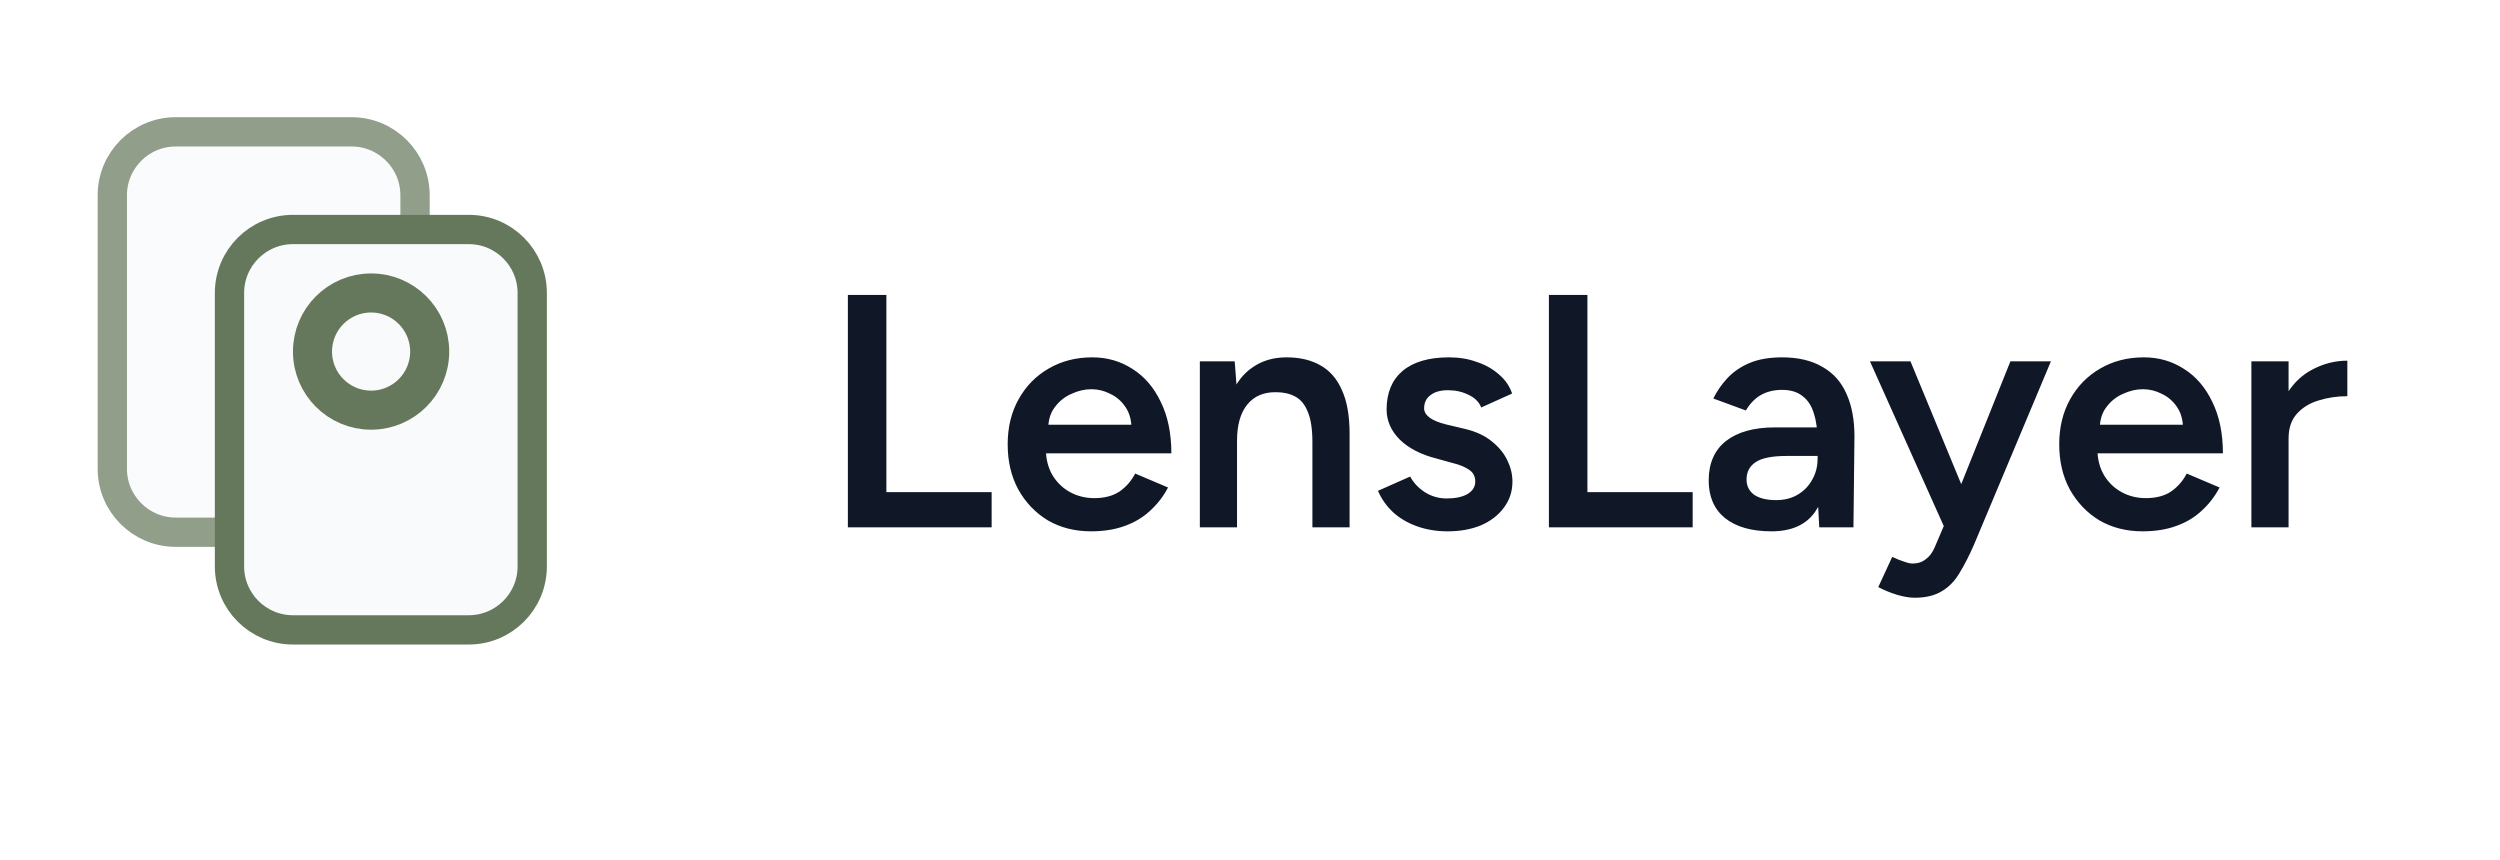
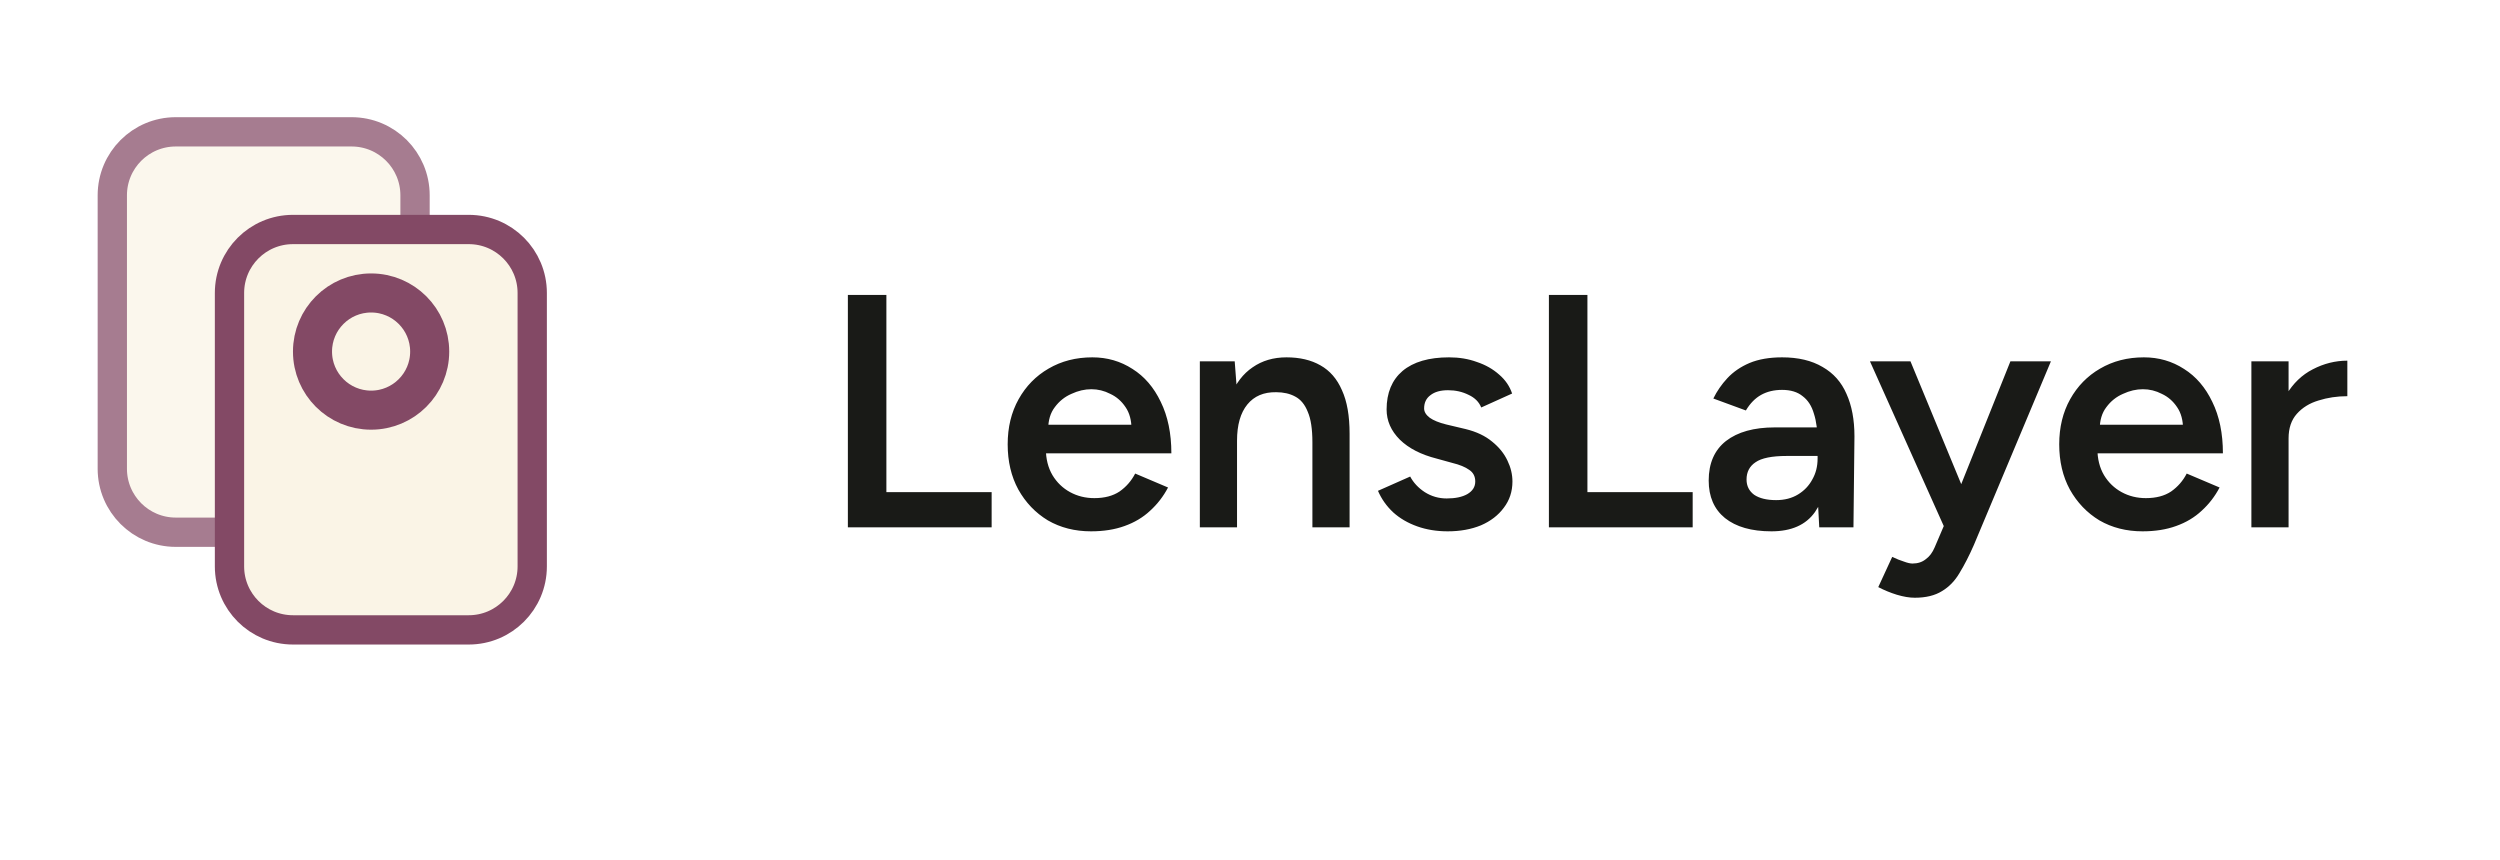
<svg xmlns="http://www.w3.org/2000/svg" width="128" height="44" viewBox="0 0 128 44" fill="none">
-   <rect opacity="0.72" x="5.75" y="6.75" width="15.5" height="20.5" rx="3.25" fill="#F8FAFC" stroke="#66785B" stroke-width="1.5" />
-   <rect x="11.75" y="11.75" width="15.5" height="20.5" rx="3.25" fill="#F8FAFC" stroke="#66785B" stroke-width="1.5" />
-   <circle cx="19" cy="18" r="3" fill="#F8FAFC" stroke="#66785B" stroke-width="2" />
-   <path d="M43.411 27V15.1H45.383V25.198H50.772V27H43.411ZM55.86 27.204C55.032 27.204 54.296 27.017 53.65 26.643C53.015 26.258 52.511 25.731 52.137 25.062C51.774 24.393 51.593 23.623 51.593 22.75C51.593 21.877 51.78 21.107 52.154 20.438C52.528 19.769 53.038 19.248 53.684 18.874C54.341 18.489 55.089 18.296 55.928 18.296C56.687 18.296 57.373 18.494 57.985 18.891C58.597 19.276 59.078 19.837 59.43 20.574C59.792 21.311 59.974 22.189 59.974 23.209H53.293L53.548 22.971C53.548 23.492 53.661 23.946 53.888 24.331C54.114 24.705 54.415 24.994 54.789 25.198C55.163 25.402 55.576 25.504 56.03 25.504C56.551 25.504 56.982 25.391 57.322 25.164C57.662 24.926 57.928 24.62 58.121 24.246L59.804 24.96C59.566 25.413 59.26 25.81 58.886 26.15C58.523 26.49 58.087 26.751 57.577 26.932C57.078 27.113 56.506 27.204 55.86 27.204ZM53.667 21.985L53.395 21.747H58.189L57.934 21.985C57.934 21.52 57.832 21.141 57.628 20.846C57.424 20.54 57.163 20.313 56.846 20.166C56.54 20.007 56.217 19.928 55.877 19.928C55.537 19.928 55.197 20.007 54.857 20.166C54.517 20.313 54.233 20.54 54.007 20.846C53.78 21.141 53.667 21.52 53.667 21.985ZM61.432 27V18.5H63.217L63.336 20.064V27H61.432ZM67.195 27V22.648H69.099V27H67.195ZM67.195 22.648C67.195 21.968 67.116 21.447 66.957 21.084C66.81 20.71 66.594 20.449 66.311 20.302C66.039 20.155 65.716 20.081 65.342 20.081C64.707 20.07 64.214 20.279 63.863 20.71C63.512 21.141 63.336 21.758 63.336 22.563H62.622C62.622 21.668 62.752 20.903 63.013 20.268C63.274 19.622 63.648 19.135 64.135 18.806C64.622 18.466 65.2 18.296 65.869 18.296C66.549 18.296 67.127 18.432 67.603 18.704C68.09 18.976 68.459 19.401 68.708 19.979C68.969 20.546 69.099 21.288 69.099 22.206V22.648H67.195ZM74.122 27.204C73.555 27.204 73.034 27.119 72.558 26.949C72.082 26.779 71.674 26.541 71.334 26.235C70.994 25.918 70.733 25.549 70.552 25.13L72.201 24.399C72.371 24.716 72.62 24.983 72.949 25.198C73.289 25.413 73.663 25.521 74.071 25.521C74.513 25.521 74.864 25.447 75.125 25.3C75.397 25.141 75.533 24.926 75.533 24.654C75.533 24.393 75.431 24.195 75.227 24.059C75.023 23.912 74.734 23.793 74.36 23.702L73.561 23.481C72.756 23.277 72.127 22.954 71.674 22.512C71.22 22.059 70.994 21.543 70.994 20.965C70.994 20.115 71.266 19.458 71.81 18.993C72.365 18.528 73.158 18.296 74.19 18.296C74.711 18.296 75.187 18.375 75.618 18.534C76.06 18.681 76.439 18.897 76.757 19.18C77.074 19.452 77.295 19.775 77.42 20.149L75.839 20.863C75.725 20.58 75.51 20.364 75.193 20.217C74.875 20.058 74.524 19.979 74.139 19.979C73.753 19.979 73.453 20.064 73.238 20.234C73.022 20.393 72.915 20.619 72.915 20.914C72.915 21.084 73.011 21.243 73.204 21.39C73.396 21.526 73.674 21.639 74.037 21.73L75.04 21.968C75.595 22.104 76.048 22.319 76.4 22.614C76.751 22.897 77.012 23.22 77.182 23.583C77.352 23.934 77.437 24.291 77.437 24.654C77.437 25.164 77.289 25.612 76.995 25.997C76.711 26.382 76.32 26.683 75.822 26.898C75.323 27.102 74.756 27.204 74.122 27.204ZM79.304 27V15.1H81.276V25.198H86.665V27H79.304ZM93.146 27L93.061 25.402V22.631C93.061 22.053 92.999 21.571 92.874 21.186C92.761 20.789 92.568 20.489 92.296 20.285C92.036 20.07 91.684 19.962 91.242 19.962C90.834 19.962 90.477 20.047 90.171 20.217C89.865 20.387 89.605 20.653 89.389 21.016L87.723 20.404C87.905 20.03 88.143 19.684 88.437 19.367C88.743 19.038 89.123 18.778 89.576 18.585C90.041 18.392 90.596 18.296 91.242 18.296C92.07 18.296 92.761 18.46 93.316 18.789C93.872 19.106 94.28 19.565 94.54 20.166C94.812 20.767 94.948 21.492 94.948 22.342L94.897 27H93.146ZM90.698 27.204C89.678 27.204 88.885 26.977 88.318 26.524C87.763 26.071 87.485 25.43 87.485 24.603C87.485 23.719 87.78 23.045 88.369 22.58C88.97 22.115 89.803 21.883 90.868 21.883H93.146V23.345H91.48C90.721 23.345 90.188 23.453 89.882 23.668C89.576 23.872 89.423 24.167 89.423 24.552C89.423 24.881 89.554 25.141 89.814 25.334C90.086 25.515 90.46 25.606 90.936 25.606C91.367 25.606 91.741 25.51 92.058 25.317C92.376 25.124 92.619 24.869 92.789 24.552C92.971 24.235 93.061 23.878 93.061 23.481H93.622C93.622 24.637 93.39 25.549 92.925 26.218C92.461 26.875 91.718 27.204 90.698 27.204ZM98.037 30.604C97.765 30.604 97.459 30.553 97.119 30.451C96.79 30.349 96.473 30.219 96.167 30.06L96.881 28.513C97.096 28.615 97.294 28.694 97.476 28.751C97.657 28.819 97.804 28.853 97.918 28.853C98.19 28.853 98.416 28.779 98.598 28.632C98.79 28.496 98.943 28.292 99.057 28.02L100.06 25.674L102.933 18.5H105.007L101.063 27.901C100.825 28.445 100.581 28.921 100.332 29.329C100.094 29.737 99.793 30.049 99.431 30.264C99.068 30.491 98.603 30.604 98.037 30.604ZM99.55 27L95.742 18.5H97.816L100.774 25.657L101.386 27H99.55ZM109.699 27.204C108.871 27.204 108.135 27.017 107.489 26.643C106.854 26.258 106.35 25.731 105.976 25.062C105.613 24.393 105.432 23.623 105.432 22.75C105.432 21.877 105.619 21.107 105.993 20.438C106.367 19.769 106.877 19.248 107.523 18.874C108.18 18.489 108.928 18.296 109.767 18.296C110.526 18.296 111.212 18.494 111.824 18.891C112.436 19.276 112.917 19.837 113.269 20.574C113.631 21.311 113.813 22.189 113.813 23.209H107.132L107.387 22.971C107.387 23.492 107.5 23.946 107.727 24.331C107.953 24.705 108.254 24.994 108.628 25.198C109.002 25.402 109.415 25.504 109.869 25.504C110.39 25.504 110.821 25.391 111.161 25.164C111.501 24.926 111.767 24.62 111.96 24.246L113.643 24.96C113.405 25.413 113.099 25.81 112.725 26.15C112.362 26.49 111.926 26.751 111.416 26.932C110.917 27.113 110.345 27.204 109.699 27.204ZM107.506 21.985L107.234 21.747H112.028L111.773 21.985C111.773 21.52 111.671 21.141 111.467 20.846C111.263 20.54 111.002 20.313 110.685 20.166C110.379 20.007 110.056 19.928 109.716 19.928C109.376 19.928 109.036 20.007 108.696 20.166C108.356 20.313 108.072 20.54 107.846 20.846C107.619 21.141 107.506 21.52 107.506 21.985ZM116.529 22.478C116.529 21.56 116.704 20.806 117.056 20.217C117.407 19.628 117.86 19.191 118.416 18.908C118.982 18.613 119.572 18.466 120.184 18.466V20.285C119.662 20.285 119.169 20.359 118.705 20.506C118.251 20.642 117.883 20.869 117.6 21.186C117.316 21.503 117.175 21.923 117.175 22.444L116.529 22.478ZM115.271 27V18.5H117.175V27H115.271Z" fill="#101828" />
+   <rect opacity="0.72" x="5.75" y="6.75" width="15.5" height="20.5" rx="3.25" fill="#FAF4E6" stroke="#834965" stroke-width="1.5" />
+   <rect x="11.75" y="11.75" width="15.5" height="20.5" rx="3.25" fill="#FAF4E6" stroke="#834965" stroke-width="1.5" />
+   <circle cx="19" cy="18" r="3" fill="#FAF4E6" stroke="#834965" stroke-width="2" />
+   <path d="M43.411 27V15.1H45.383V25.198H50.772V27H43.411ZM55.86 27.204C55.032 27.204 54.296 27.017 53.65 26.643C53.015 26.258 52.511 25.731 52.137 25.062C51.774 24.393 51.593 23.623 51.593 22.75C51.593 21.877 51.78 21.107 52.154 20.438C52.528 19.769 53.038 19.248 53.684 18.874C54.341 18.489 55.089 18.296 55.928 18.296C56.687 18.296 57.373 18.494 57.985 18.891C58.597 19.276 59.078 19.837 59.43 20.574C59.792 21.311 59.974 22.189 59.974 23.209H53.293L53.548 22.971C53.548 23.492 53.661 23.946 53.888 24.331C54.114 24.705 54.415 24.994 54.789 25.198C55.163 25.402 55.576 25.504 56.03 25.504C56.551 25.504 56.982 25.391 57.322 25.164C57.662 24.926 57.928 24.62 58.121 24.246L59.804 24.96C59.566 25.413 59.26 25.81 58.886 26.15C58.523 26.49 58.087 26.751 57.577 26.932C57.078 27.113 56.506 27.204 55.86 27.204ZM53.667 21.985L53.395 21.747H58.189L57.934 21.985C57.934 21.52 57.832 21.141 57.628 20.846C57.424 20.54 57.163 20.313 56.846 20.166C56.54 20.007 56.217 19.928 55.877 19.928C55.537 19.928 55.197 20.007 54.857 20.166C54.517 20.313 54.233 20.54 54.007 20.846C53.78 21.141 53.667 21.52 53.667 21.985ZM61.432 27V18.5H63.217L63.336 20.064V27H61.432ZM67.195 27V22.648H69.099V27H67.195ZM67.195 22.648C67.195 21.968 67.116 21.447 66.957 21.084C66.81 20.71 66.594 20.449 66.311 20.302C66.039 20.155 65.716 20.081 65.342 20.081C64.707 20.07 64.214 20.279 63.863 20.71C63.512 21.141 63.336 21.758 63.336 22.563H62.622C62.622 21.668 62.752 20.903 63.013 20.268C63.274 19.622 63.648 19.135 64.135 18.806C64.622 18.466 65.2 18.296 65.869 18.296C66.549 18.296 67.127 18.432 67.603 18.704C68.09 18.976 68.459 19.401 68.708 19.979C68.969 20.546 69.099 21.288 69.099 22.206V22.648H67.195ZM74.122 27.204C73.555 27.204 73.034 27.119 72.558 26.949C72.082 26.779 71.674 26.541 71.334 26.235C70.994 25.918 70.733 25.549 70.552 25.13L72.201 24.399C72.371 24.716 72.62 24.983 72.949 25.198C73.289 25.413 73.663 25.521 74.071 25.521C74.513 25.521 74.864 25.447 75.125 25.3C75.397 25.141 75.533 24.926 75.533 24.654C75.533 24.393 75.431 24.195 75.227 24.059C75.023 23.912 74.734 23.793 74.36 23.702L73.561 23.481C72.756 23.277 72.127 22.954 71.674 22.512C71.22 22.059 70.994 21.543 70.994 20.965C70.994 20.115 71.266 19.458 71.81 18.993C72.365 18.528 73.158 18.296 74.19 18.296C74.711 18.296 75.187 18.375 75.618 18.534C76.06 18.681 76.439 18.897 76.757 19.18C77.074 19.452 77.295 19.775 77.42 20.149L75.839 20.863C75.725 20.58 75.51 20.364 75.193 20.217C74.875 20.058 74.524 19.979 74.139 19.979C73.753 19.979 73.453 20.064 73.238 20.234C73.022 20.393 72.915 20.619 72.915 20.914C72.915 21.084 73.011 21.243 73.204 21.39C73.396 21.526 73.674 21.639 74.037 21.73L75.04 21.968C75.595 22.104 76.048 22.319 76.4 22.614C76.751 22.897 77.012 23.22 77.182 23.583C77.352 23.934 77.437 24.291 77.437 24.654C77.437 25.164 77.289 25.612 76.995 25.997C76.711 26.382 76.32 26.683 75.822 26.898C75.323 27.102 74.756 27.204 74.122 27.204ZM79.304 27V15.1H81.276V25.198H86.665V27H79.304ZM93.146 27L93.061 25.402V22.631C93.061 22.053 92.999 21.571 92.874 21.186C92.761 20.789 92.568 20.489 92.296 20.285C92.036 20.07 91.684 19.962 91.242 19.962C90.834 19.962 90.477 20.047 90.171 20.217C89.865 20.387 89.605 20.653 89.389 21.016L87.723 20.404C87.905 20.03 88.143 19.684 88.437 19.367C88.743 19.038 89.123 18.778 89.576 18.585C90.041 18.392 90.596 18.296 91.242 18.296C92.07 18.296 92.761 18.46 93.316 18.789C93.872 19.106 94.28 19.565 94.54 20.166C94.812 20.767 94.948 21.492 94.948 22.342L94.897 27H93.146ZM90.698 27.204C89.678 27.204 88.885 26.977 88.318 26.524C87.763 26.071 87.485 25.43 87.485 24.603C87.485 23.719 87.78 23.045 88.369 22.58C88.97 22.115 89.803 21.883 90.868 21.883H93.146V23.345H91.48C90.721 23.345 90.188 23.453 89.882 23.668C89.576 23.872 89.423 24.167 89.423 24.552C89.423 24.881 89.554 25.141 89.814 25.334C90.086 25.515 90.46 25.606 90.936 25.606C91.367 25.606 91.741 25.51 92.058 25.317C92.376 25.124 92.619 24.869 92.789 24.552C92.971 24.235 93.061 23.878 93.061 23.481H93.622C93.622 24.637 93.39 25.549 92.925 26.218C92.461 26.875 91.718 27.204 90.698 27.204ZM98.037 30.604C97.765 30.604 97.459 30.553 97.119 30.451C96.79 30.349 96.473 30.219 96.167 30.06L96.881 28.513C97.096 28.615 97.294 28.694 97.476 28.751C97.657 28.819 97.804 28.853 97.918 28.853C98.19 28.853 98.416 28.779 98.598 28.632C98.79 28.496 98.943 28.292 99.057 28.02L100.06 25.674L102.933 18.5H105.007L101.063 27.901C100.825 28.445 100.581 28.921 100.332 29.329C100.094 29.737 99.793 30.049 99.431 30.264C99.068 30.491 98.603 30.604 98.037 30.604ZM99.55 27L95.742 18.5H97.816L100.774 25.657L101.386 27H99.55ZM109.699 27.204C108.871 27.204 108.135 27.017 107.489 26.643C106.854 26.258 106.35 25.731 105.976 25.062C105.613 24.393 105.432 23.623 105.432 22.75C105.432 21.877 105.619 21.107 105.993 20.438C106.367 19.769 106.877 19.248 107.523 18.874C108.18 18.489 108.928 18.296 109.767 18.296C110.526 18.296 111.212 18.494 111.824 18.891C112.436 19.276 112.917 19.837 113.269 20.574C113.631 21.311 113.813 22.189 113.813 23.209H107.132L107.387 22.971C107.387 23.492 107.5 23.946 107.727 24.331C107.953 24.705 108.254 24.994 108.628 25.198C109.002 25.402 109.415 25.504 109.869 25.504C110.39 25.504 110.821 25.391 111.161 25.164C111.501 24.926 111.767 24.62 111.96 24.246L113.643 24.96C113.405 25.413 113.099 25.81 112.725 26.15C112.362 26.49 111.926 26.751 111.416 26.932C110.917 27.113 110.345 27.204 109.699 27.204ZM107.506 21.985L107.234 21.747H112.028L111.773 21.985C111.773 21.52 111.671 21.141 111.467 20.846C111.263 20.54 111.002 20.313 110.685 20.166C110.379 20.007 110.056 19.928 109.716 19.928C109.376 19.928 109.036 20.007 108.696 20.166C108.356 20.313 108.072 20.54 107.846 20.846C107.619 21.141 107.506 21.52 107.506 21.985ZM116.529 22.478C116.529 21.56 116.704 20.806 117.056 20.217C117.407 19.628 117.86 19.191 118.416 18.908C118.982 18.613 119.572 18.466 120.184 18.466V20.285C119.662 20.285 119.169 20.359 118.705 20.506C118.251 20.642 117.883 20.869 117.6 21.186C117.316 21.503 117.175 21.923 117.175 22.444L116.529 22.478ZM115.271 27V18.5H117.175V27H115.271Z" fill="#191A17" />
</svg>
